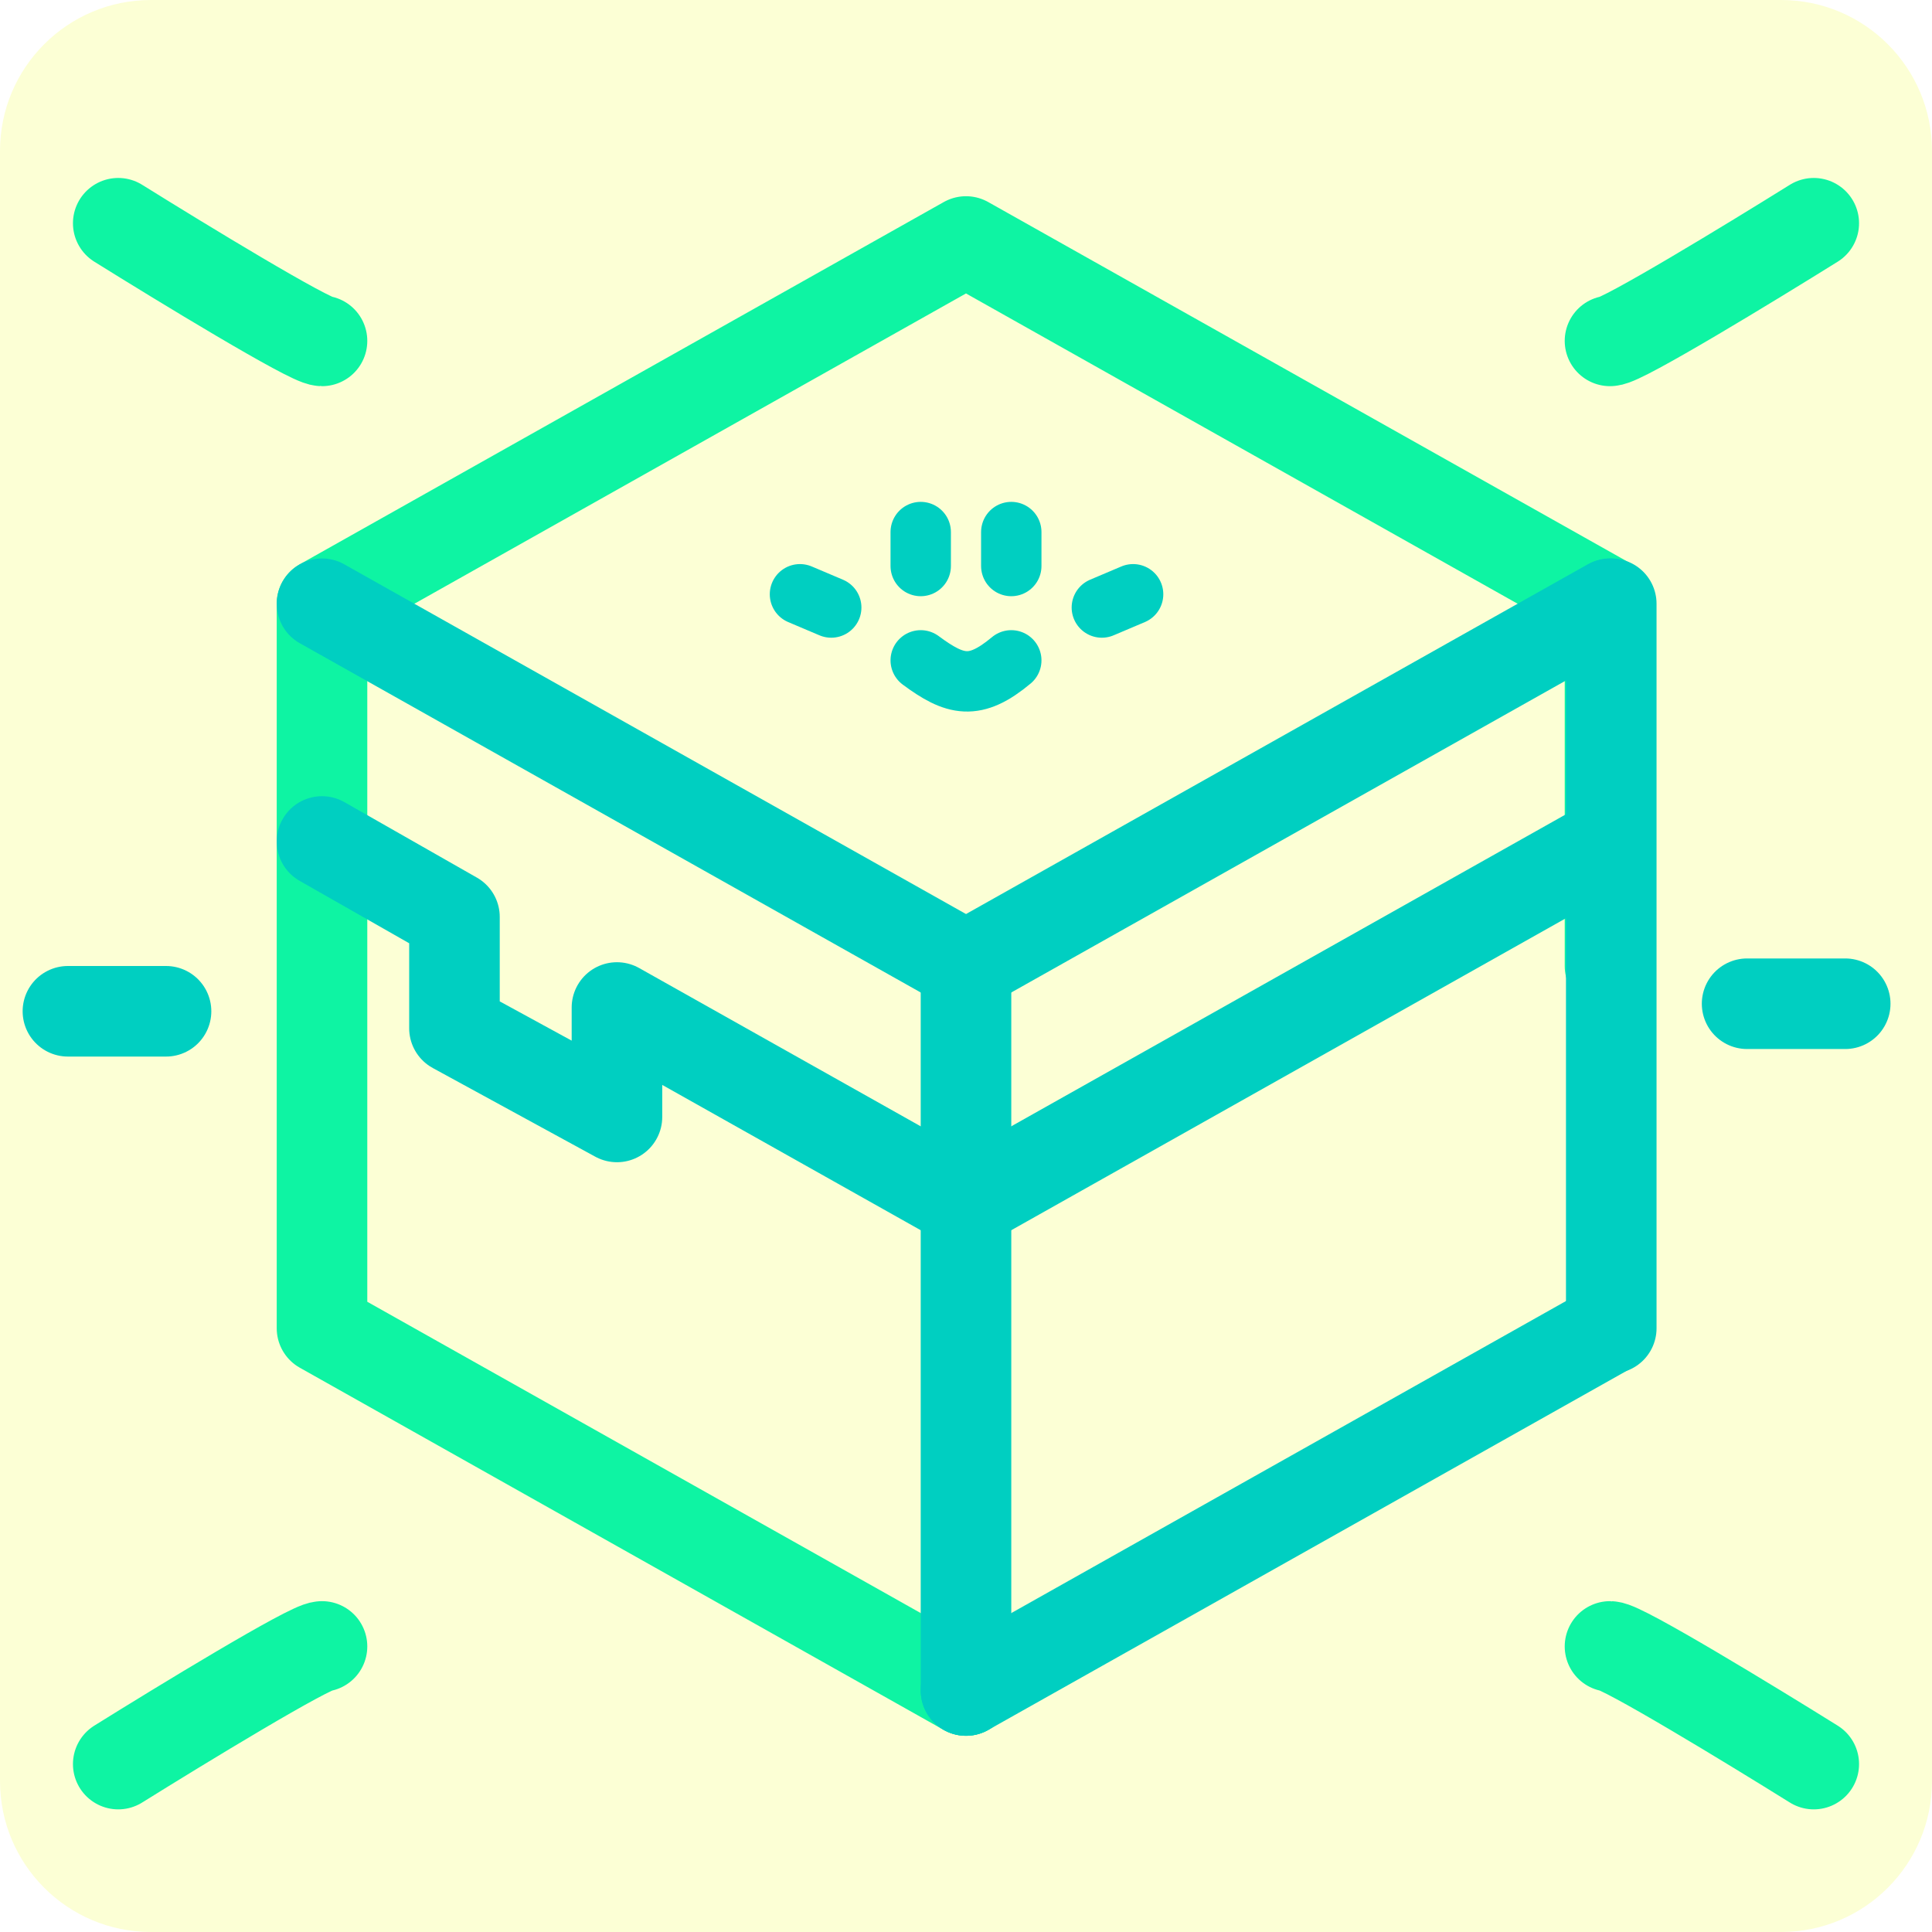
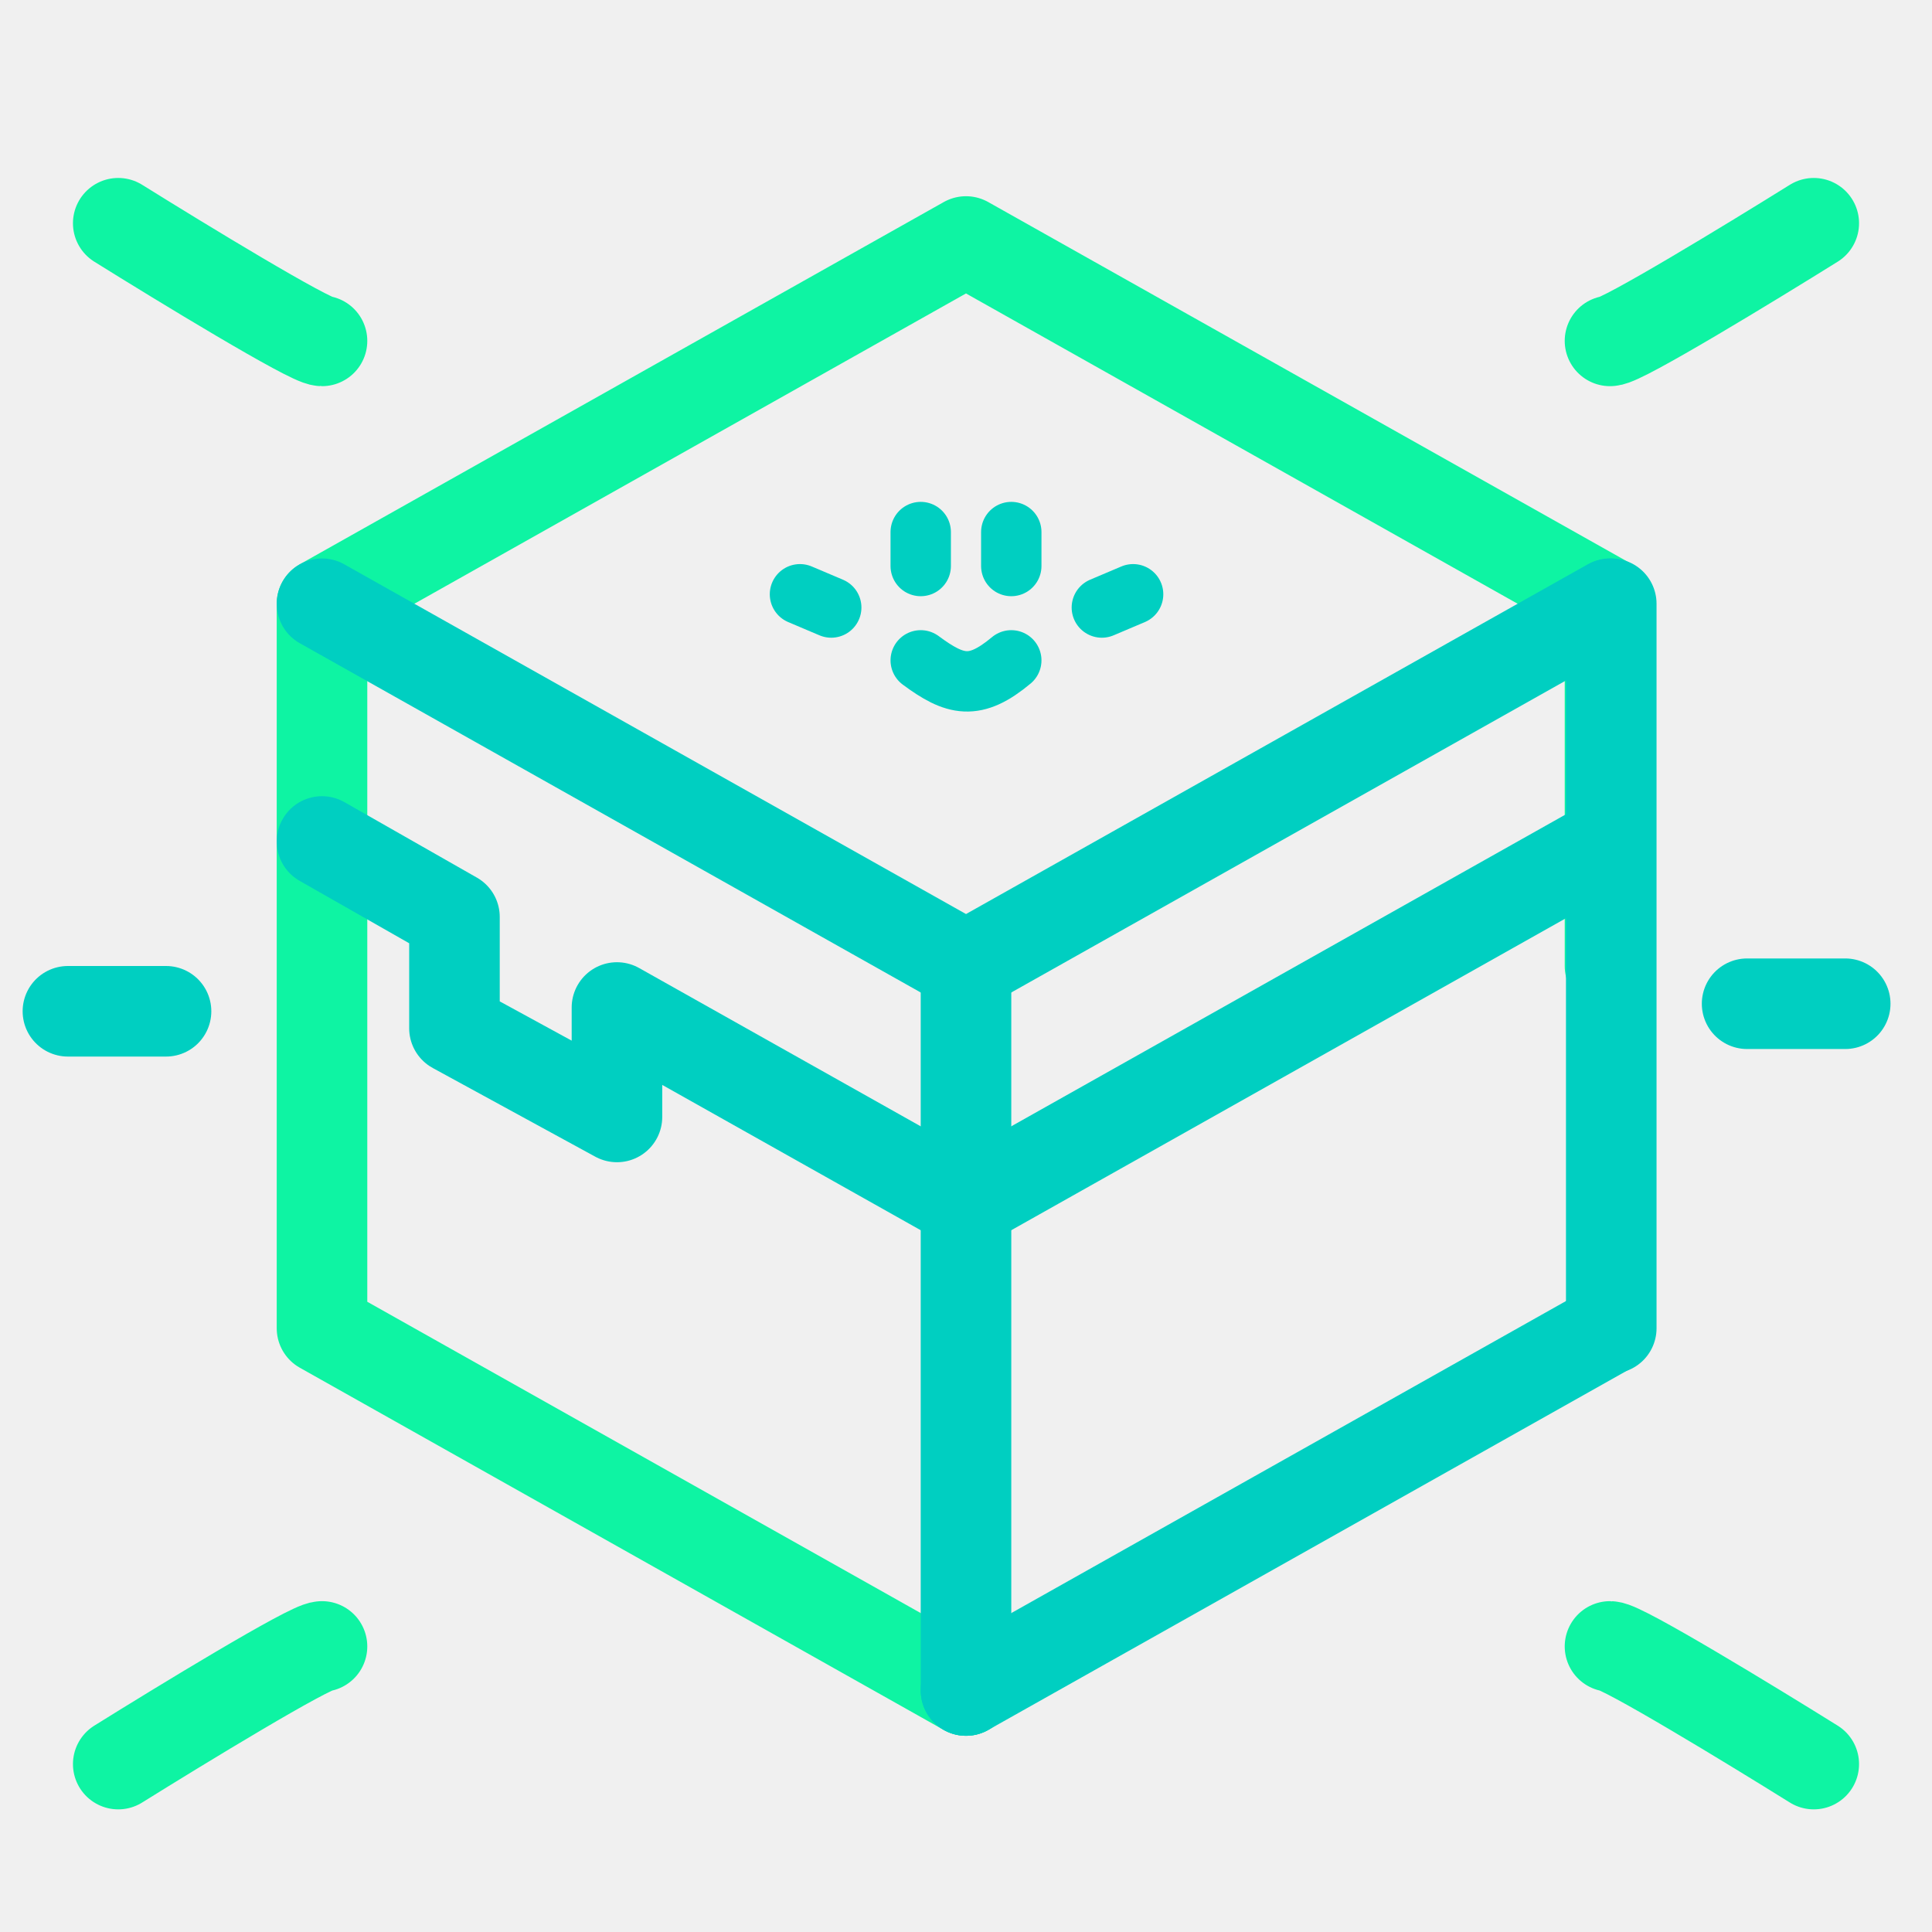
<svg xmlns="http://www.w3.org/2000/svg" width="512" height="512" viewBox="0 0 512 512" fill="none">
-   <g clip-path="url(#clip0_16_2)">
-     <rect width="512" height="512" fill="white" />
-     <rect width="512" height="512" rx="40" fill="#FCFFD5" />
-     <path d="M256 448L85.334 352V160L256 64L426.667 160V256M426.667 90.338C429.867 90.338 464 69.554 480.667 59.162M85.334 90.338C82.133 90.338 48 69.554 31.334 59.162M426.667 436.323C429.867 436.323 464 457.108 480.667 467.5M85.334 436.323C82.133 436.323 48 457.108 31.334 467.5" stroke="#0EF4A3" stroke-width="24" stroke-linecap="round" stroke-linejoin="round" />
-     <path d="M256 256L426.667 160" stroke="#00CFC1" stroke-width="24" stroke-linecap="round" stroke-linejoin="round" />
-     <path d="M256 448L426.667 352" stroke="#00CFC1" stroke-width="24" stroke-linecap="round" stroke-linejoin="round" />
-     <path d="M256 319L426.667 223" stroke="#00CFC1" stroke-width="24" stroke-linecap="round" stroke-linejoin="round" />
-     <path d="M256 256V448" stroke="#00CFC1" stroke-width="24" stroke-linecap="round" stroke-linejoin="round" />
-     <path d="M427 160V352" stroke="#00CFC1" stroke-width="24" stroke-linecap="round" stroke-linejoin="round" />
-     <path d="M256 256L85.334 160" stroke="#00CFC1" stroke-width="24" stroke-linecap="round" stroke-linejoin="round" />
-     <path d="M256 319L163.5 267V296L120.437 272.5V243L85.334 223" stroke="#00CFC1" stroke-width="24" stroke-linecap="round" stroke-linejoin="round" />
-     <path d="M268 150L268 141" stroke="#00CFC1" stroke-width="16" stroke-linecap="round" stroke-linejoin="round" />
-     <path d="M292 161L300.286 157.486" stroke="#00CFC1" stroke-width="16" stroke-linecap="round" stroke-linejoin="round" />
-     <path d="M220.286 161L212 157.486" stroke="#00CFC1" stroke-width="16" stroke-linecap="round" stroke-linejoin="round" />
-     <path d="M244 150L244 141" stroke="#00CFC1" stroke-width="16" stroke-linecap="round" stroke-linejoin="round" />
-     <path d="M244 175C253.141 181.77 258.351 183.054 268 175" stroke="#00CFC1" stroke-width="16" stroke-linecap="round" stroke-linejoin="round" />
-     <line x1="44" y1="268" x2="18" y2="268" stroke="#00CFC1" stroke-width="24" stroke-linecap="round" />
-     <line x1="489" y1="266" x2="463" y2="266" stroke="#00CFC1" stroke-width="24" stroke-linecap="round" />
-   </g>
-   <defs>
-     <clipPath id="clip0_16_2">
-       <rect width="512" height="512" fill="white" />
-     </clipPath>
-   </defs>
+   <path d="M256 448L85.334 352V160L256 64L426.667 160V256M426.667 90.338C429.867 90.338 464 69.554 480.667 59.162M85.334 90.338C82.133 90.338 48 69.554 31.334 59.162M426.667 436.323C429.867 436.323 464 457.108 480.667 467.5M85.334 436.323C82.133 436.323 48 457.108 31.334 467.5" stroke="#0EF4A3" stroke-width="24" stroke-linecap="round" stroke-linejoin="round" />
+   <path d="M256 256L426.667 160" stroke="#00CFC1" stroke-width="24" stroke-linecap="round" stroke-linejoin="round" />
+   <path d="M256 448L426.667 352" stroke="#00CFC1" stroke-width="24" stroke-linecap="round" stroke-linejoin="round" />
+   <path d="M256 319L426.667 223" stroke="#00CFC1" stroke-width="24" stroke-linecap="round" stroke-linejoin="round" />
+   <path d="M256 256V448" stroke="#00CFC1" stroke-width="24" stroke-linecap="round" stroke-linejoin="round" />
+   <path d="M427 160V352" stroke="#00CFC1" stroke-width="24" stroke-linecap="round" stroke-linejoin="round" />
+   <path d="M256 256L85.334 160" stroke="#00CFC1" stroke-width="24" stroke-linecap="round" stroke-linejoin="round" />
+   <path d="M256 319L163.5 267V296L120.437 272.5V243L85.334 223" stroke="#00CFC1" stroke-width="24" stroke-linecap="round" stroke-linejoin="round" />
+   <path d="M268 150L268 141" stroke="#00CFC1" stroke-width="16" stroke-linecap="round" stroke-linejoin="round" />
+   <path d="M292 161L300.286 157.486" stroke="#00CFC1" stroke-width="16" stroke-linecap="round" stroke-linejoin="round" />
+   <path d="M220.286 161L212 157.486" stroke="#00CFC1" stroke-width="16" stroke-linecap="round" stroke-linejoin="round" />
+   <path d="M244 150L244 141" stroke="#00CFC1" stroke-width="16" stroke-linecap="round" stroke-linejoin="round" />
+   <path d="M244 175C253.141 181.77 258.351 183.054 268 175" stroke="#00CFC1" stroke-width="16" stroke-linecap="round" stroke-linejoin="round" />
+   <line x1="44" y1="268" x2="18" y2="268" stroke="#00CFC1" stroke-width="24" stroke-linecap="round" />
+   <line x1="489" y1="266" x2="463" y2="266" stroke="#00CFC1" stroke-width="24" stroke-linecap="round" />
</svg>
